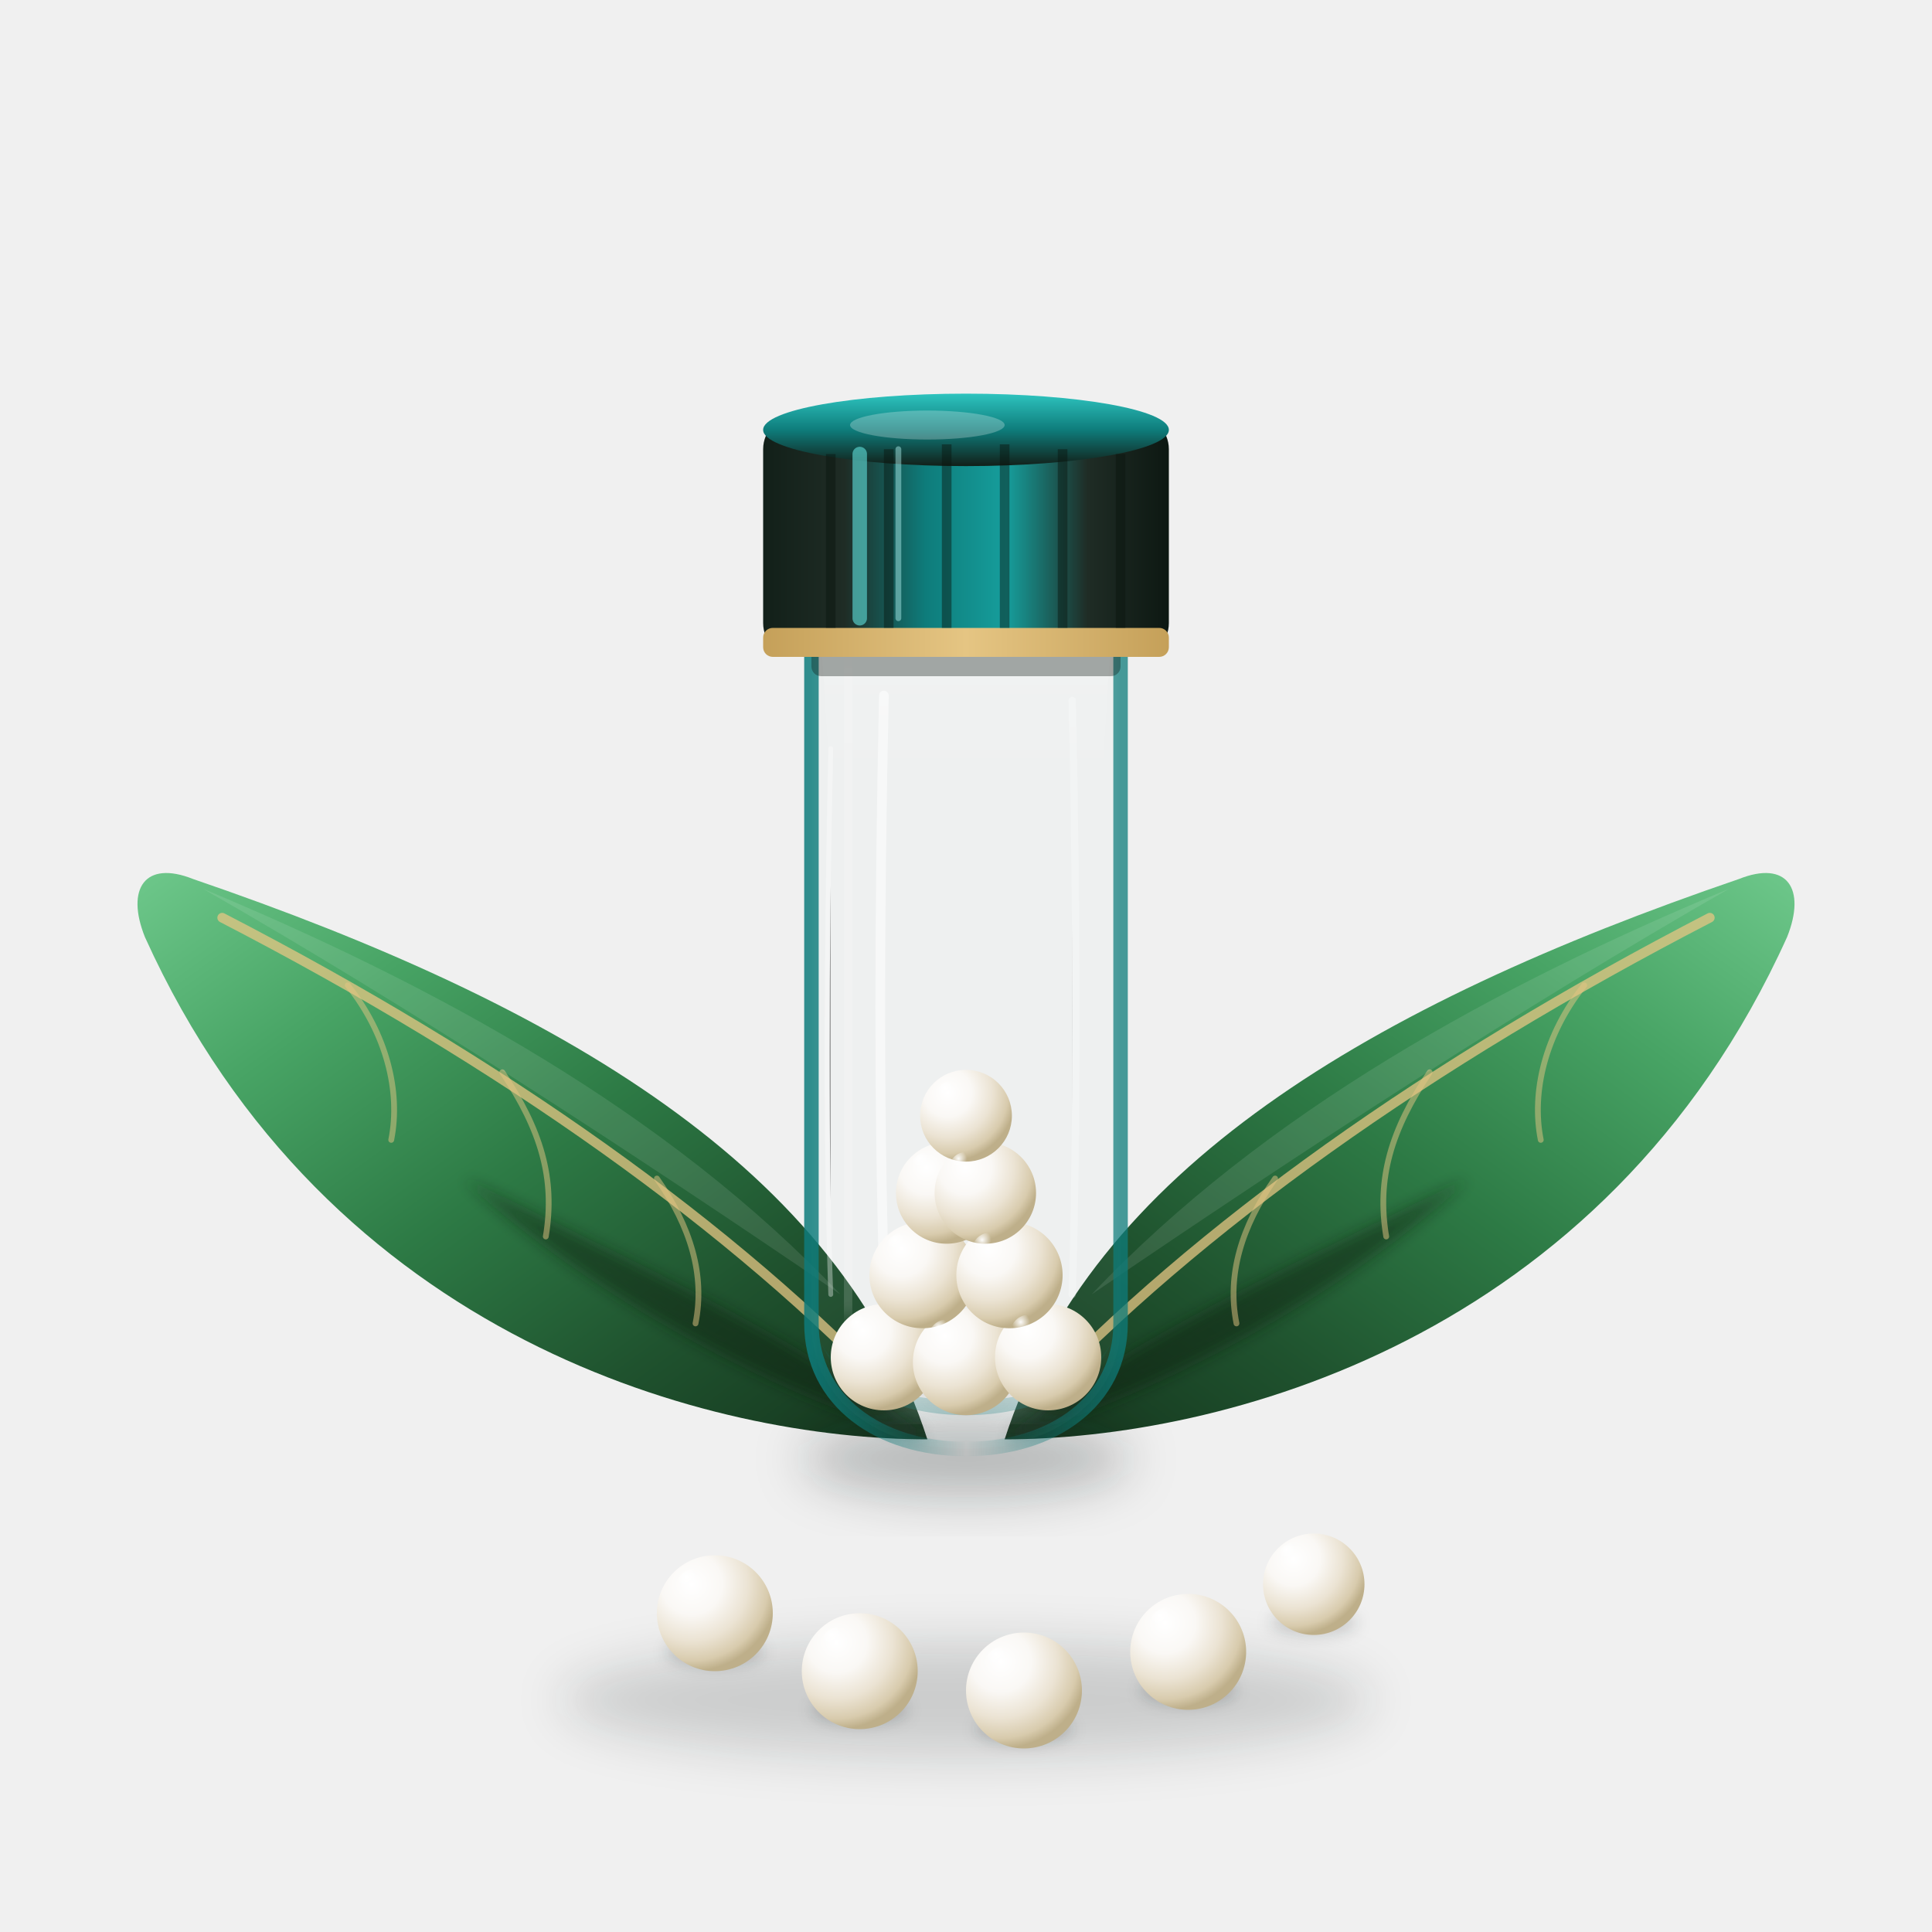
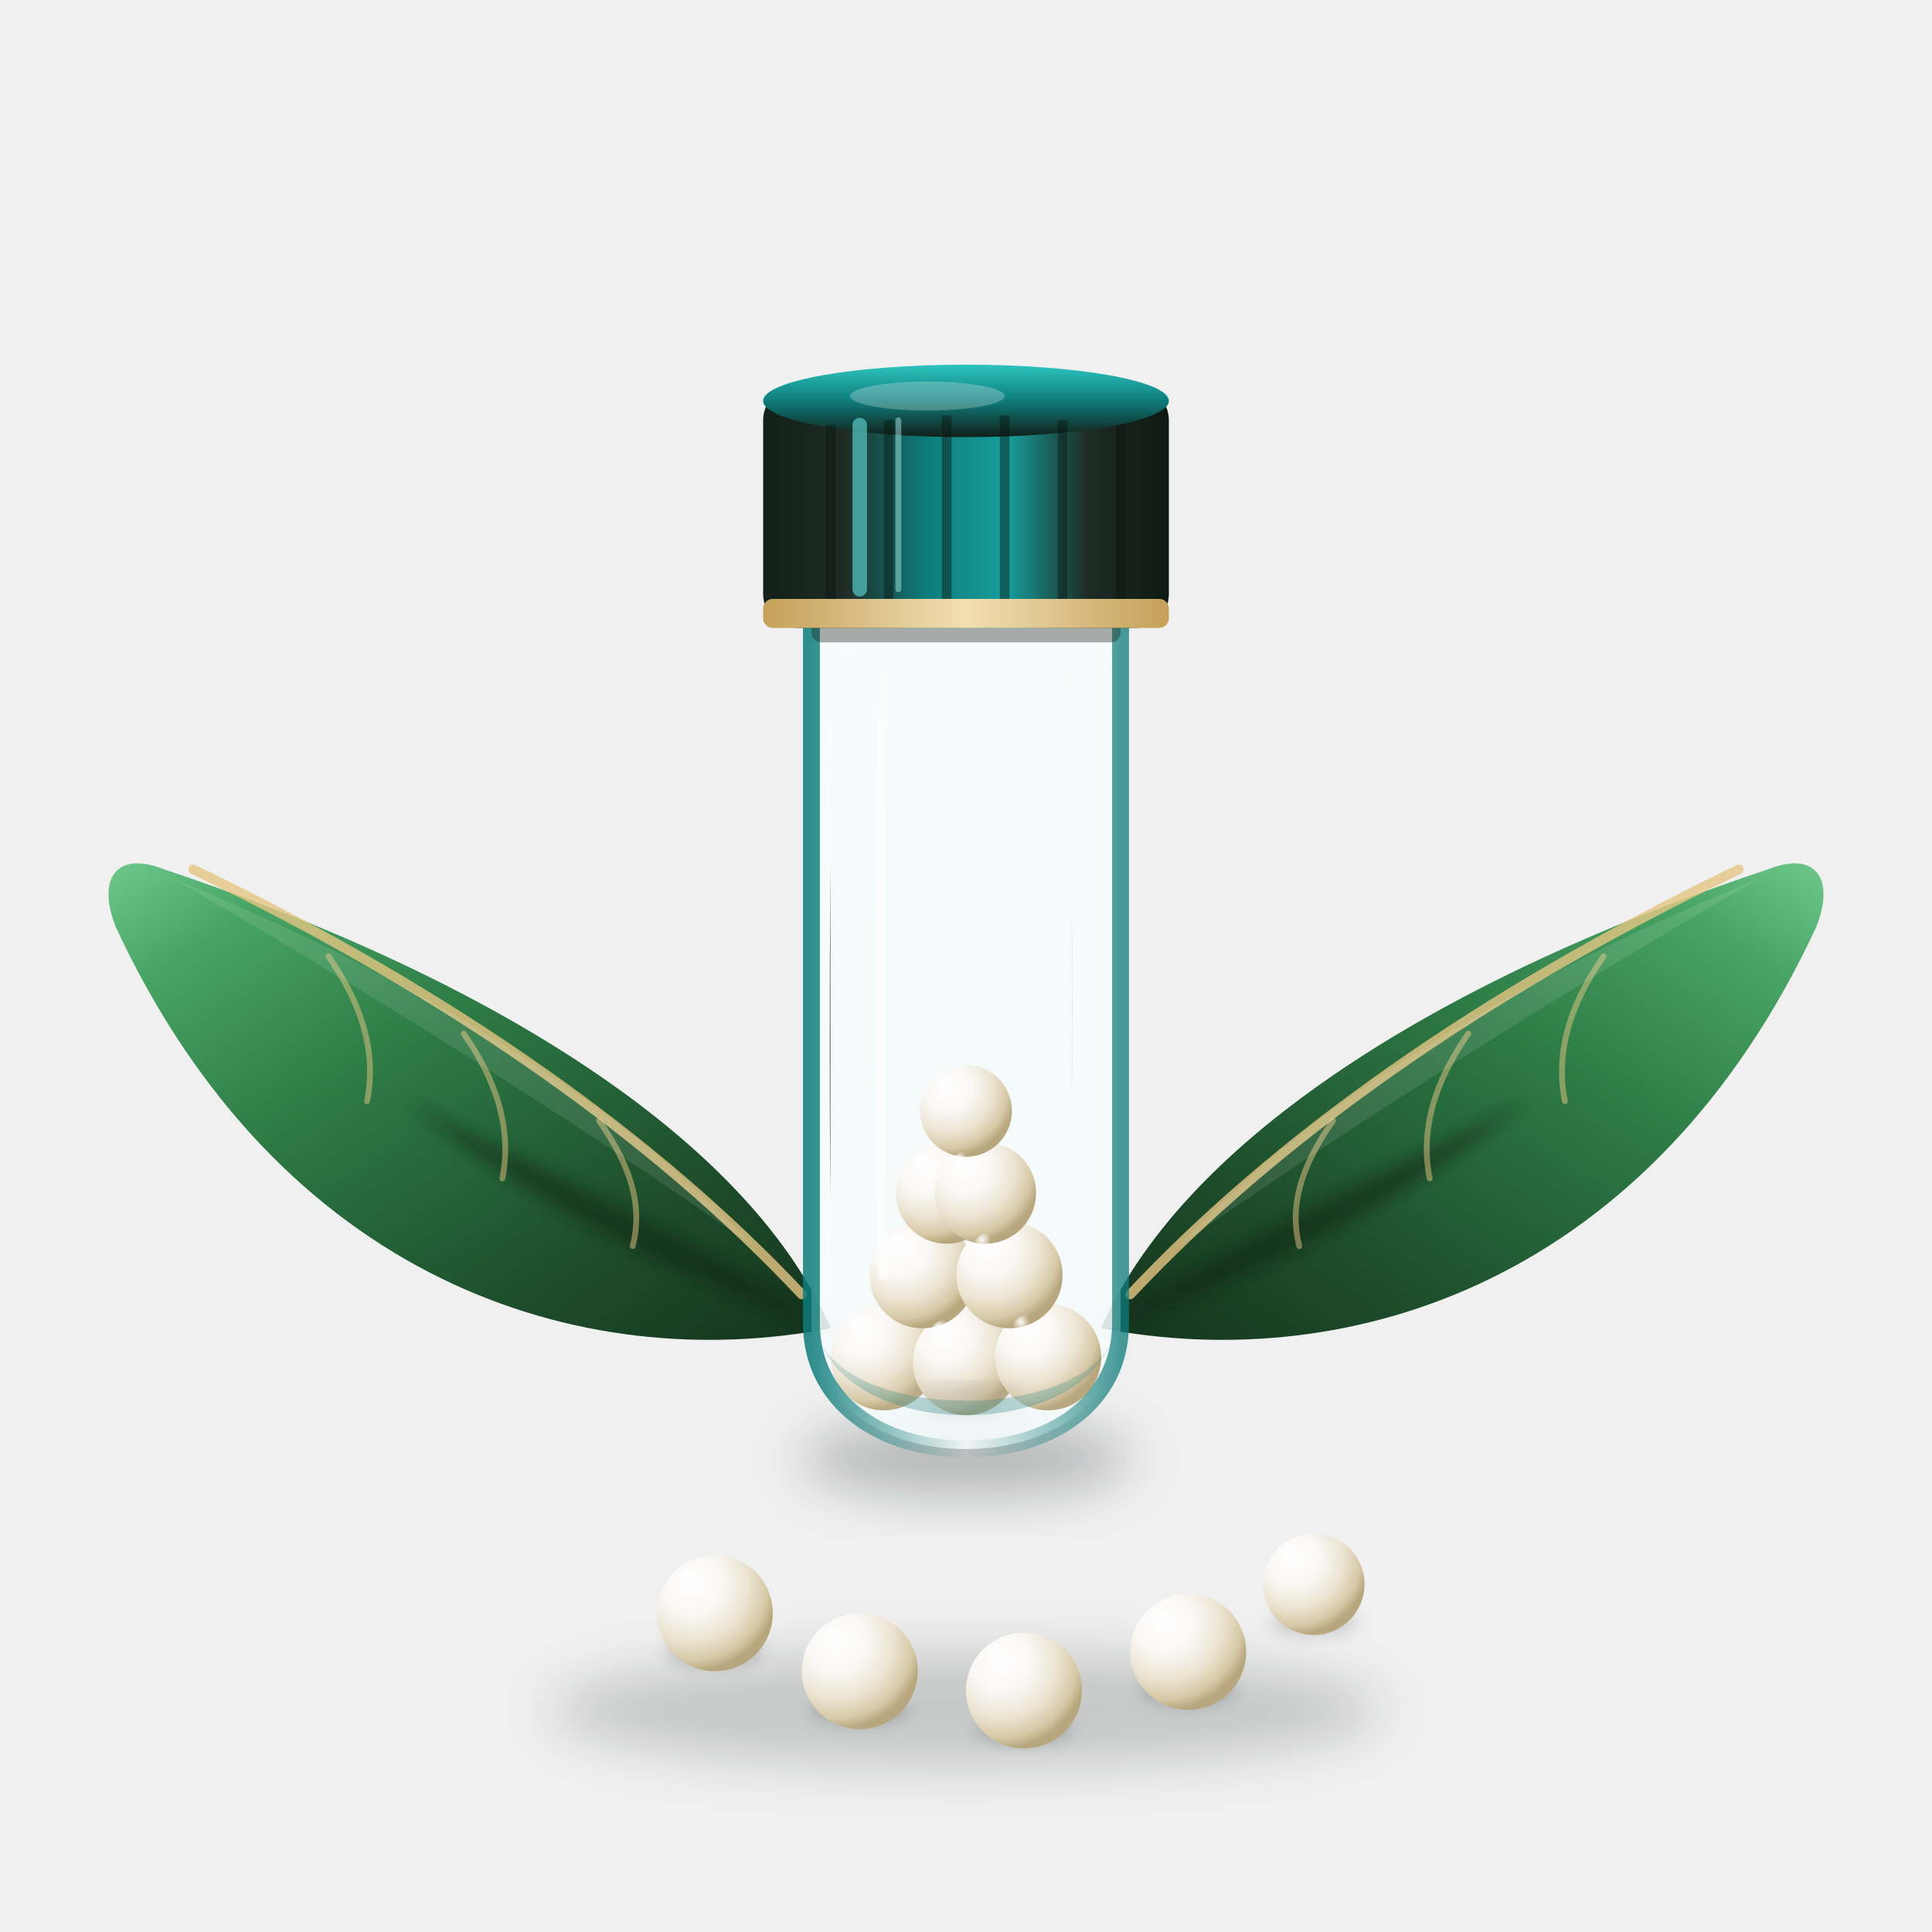
<svg xmlns="http://www.w3.org/2000/svg" viewBox="0 0 400 400">
  <defs>
    <linearGradient id="glassEdgeL" x1="0%" y1="0%" x2="100%" y2="0%">
      <stop offset="0%" stop-color="#0E7C7B" stop-opacity="0.85" />
      <stop offset="100%" stop-color="#0E7C7B" stop-opacity="0" />
    </linearGradient>
    <linearGradient id="glassEdgeR" x1="0%" y1="0%" x2="100%" y2="0%">
      <stop offset="0%" stop-color="#0E7C7B" stop-opacity="0" />
      <stop offset="100%" stop-color="#0E7C7B" stop-opacity="0.75" />
    </linearGradient>
    <linearGradient id="glassBottomCurve" x1="0%" y1="0%" x2="0%" y2="100%">
-       <stop offset="0%" stop-color="#0E7C7B" stop-opacity="0.08" />
-       <stop offset="100%" stop-color="#0E7C7B" stop-opacity="0.3" />
+       <stop offset="0%" stop-color="#0E7C7B" stop-opacity="0.1" />
+       <stop offset="100%" stop-color="#0E7C7B" stop-opacity="0.35" />
    </linearGradient>
    <linearGradient id="glassSheen" x1="0%" y1="0%" x2="0%" y2="100%">
-       <stop offset="0%" stop-color="#FFFFFF" stop-opacity="0.65" />
-       <stop offset="50%" stop-color="#FFFFFF" stop-opacity="0.18" />
+       <stop offset="0%" stop-color="#FFFFFF" stop-opacity="0.7" />
+       <stop offset="50%" stop-color="#FFFFFF" stop-opacity="0.2" />
      <stop offset="100%" stop-color="#FFFFFF" stop-opacity="0" />
    </linearGradient>
    <linearGradient id="capBody" x1="0%" y1="0%" x2="100%" y2="0%">
      <stop offset="0%" stop-color="#122019" />
      <stop offset="20%" stop-color="#1F2C25" />
      <stop offset="40%" stop-color="#0E7C7B" />
      <stop offset="60%" stop-color="#169E9C" />
      <stop offset="80%" stop-color="#1F2C25" />
      <stop offset="100%" stop-color="#0D1812" />
    </linearGradient>
    <linearGradient id="capTop" x1="0%" y1="0%" x2="0%" y2="100%">
      <stop offset="0%" stop-color="#2EC4BF" />
      <stop offset="50%" stop-color="#0E7C7B" />
      <stop offset="100%" stop-color="#122019" />
    </linearGradient>
    <linearGradient id="capRimGold" x1="0%" y1="0%" x2="100%" y2="0%">
      <stop offset="0%" stop-color="#C5A059" />
-       <stop offset="50%" stop-color="#E5C583" />
+       <stop offset="50%" stop-color="#F2DFB3" />
      <stop offset="100%" stop-color="#C5A059" />
    </linearGradient>
    <linearGradient id="leafL" x1="100%" y1="100%" x2="0%" y2="0%">
      <stop offset="0%" stop-color="#14331C" />
-       <stop offset="25%" stop-color="#1F522E" />
-       <stop offset="50%" stop-color="#2D7A45" />
-       <stop offset="75%" stop-color="#47A364" />
+       <stop offset="30%" stop-color="#1F522E" />
+       <stop offset="60%" stop-color="#2D7A45" />
+       <stop offset="85%" stop-color="#47A364" />
      <stop offset="100%" stop-color="#6EC88B" />
    </linearGradient>
    <linearGradient id="leafR" x1="0%" y1="100%" x2="100%" y2="0%">
      <stop offset="0%" stop-color="#14331C" />
-       <stop offset="25%" stop-color="#1F522E" />
-       <stop offset="50%" stop-color="#2D7A45" />
-       <stop offset="75%" stop-color="#47A364" />
+       <stop offset="30%" stop-color="#1F522E" />
+       <stop offset="60%" stop-color="#2D7A45" />
+       <stop offset="85%" stop-color="#47A364" />
      <stop offset="100%" stop-color="#6EC88B" />
    </linearGradient>
    <radialGradient id="pill" cx="30%" cy="25%" r="75%">
      <stop offset="0%" stop-color="#FFFFFF" />
      <stop offset="35%" stop-color="#FAF8F5" />
-       <stop offset="65%" stop-color="#EBE3D3" />
-       <stop offset="88%" stop-color="#D8CBAD" />
-       <stop offset="100%" stop-color="#BEAF8A" />
+       <stop offset="65%" stop-color="#ECE4D2" />
+       <stop offset="88%" stop-color="#D6C8A6" />
+       <stop offset="100%" stop-color="#B8A77E" />
    </radialGradient>
    <radialGradient id="pillShine" cx="28%" cy="20%" r="25%">
      <stop offset="0%" stop-color="#FFFFFF" stop-opacity="0.95" />
      <stop offset="100%" stop-color="#FFFFFF" stop-opacity="0" />
    </radialGradient>
    <filter id="softShadow" x="-50%" y="-50%" width="200%" height="200%">
      <feGaussianBlur stdDeviation="5" />
    </filter>
    <filter id="thinBlur" x="-50%" y="-50%" width="200%" height="200%">
      <feGaussianBlur stdDeviation="1.5" />
    </filter>
    <filter id="glow" x="-50%" y="-50%" width="200%" height="200%">
      <feGaussianBlur stdDeviation="3" />
    </filter>
  </defs>
-   <ellipse cx="200" cy="352" rx="84" ry="12" fill="#0D1812" opacity="0.16" filter="url(#softShadow)" />
-   <g>
-     <path d="M192,298 C148,298 68,278 30,194 C26,184 30,178 40,182 C116,208 174,242 192,298 Z" fill="url(#leafL)" />
-     <path d="M192,298 C164,290 124,270 96,244 C132,262 168,278 192,298 Z" fill="#0A1D10" opacity="0.45" filter="url(#thinBlur)" />
-     <path d="M186,290 C152,254 104,220 46,190" fill="none" stroke="#E5C583" stroke-width="2" stroke-linecap="round" opacity="0.75" />
-     <g stroke="#E5C583" stroke-width="1.2" stroke-linecap="round" opacity="0.5" fill="none">
-       <path d="M72,204 C80,214 83,226 81,236" />
-       <path d="M104,222 C112,234 115,244 113,256" />
-       <path d="M136,244 C143,254 146,264 144,274" />
+   <ellipse cx="200" cy="354" rx="86" ry="12" fill="#0D1812" opacity="0.18" filter="url(#softShadow)" />
+   <g id="leaf-background">
+     <g>
+       <path d="M172,275 C120,285 58,265 24,192 C20,182 24,176 34,180 C106,204 156,238 172,275 Z" fill="url(#leafL)" />
+       <path d="M172,275 C146,268 110,250 84,228 C116,244 148,258 172,275 Z" fill="#0A1D10" opacity="0.45" filter="url(#thinBlur)" />
+       <path d="M166,268 C136,236 94,206 40,180" fill="none" stroke="#E5C583" stroke-width="2" stroke-linecap="round" opacity="0.8" />
+       <g stroke="#E5C583" stroke-width="1.2" stroke-linecap="round" opacity="0.5" fill="none">
+         <path d="M68,198 C75,208 78,218 76,228" />
+         <path d="M96,214 C103,224 106,234 104,244" />
+         <path d="M124,232 C131,242 133,250 131,258" />
+       </g>
+       <path d="M36,182 C80,200 124,224 156,258 C116,230 74,204 36,182 Z" fill="#FFFFFF" opacity="0.1" />
    </g>
-     <path d="M42,184 C90,204 138,230 174,268 C130,238 84,208 42,184 Z" fill="#FFFFFF" opacity="0.1" />
+     <g>
+       <path d="M228,275 C280,285 342,265 376,192 C380,182 376,176 366,180 C294,204 244,238 228,275 Z" fill="url(#leafR)" />
+       <path d="M228,275 C254,268 290,250 316,228 C284,244 252,258 228,275 Z" fill="#0A1D10" opacity="0.45" filter="url(#thinBlur)" />
+       <path d="M234,268 C264,236 306,206 360,180" fill="none" stroke="#E5C583" stroke-width="2" stroke-linecap="round" opacity="0.8" />
+       <g stroke="#E5C583" stroke-width="1.2" stroke-linecap="round" opacity="0.5" fill="none">
+         <path d="M332,198 C325,208 322,218 324,228" />
+         <path d="M304,214 C297,224 294,234 296,244" />
+         <path d="M276,232 C269,242 267,250 269,258" />
+       </g>
+       <path d="M364,182 C320,200 276,224 244,258 C284,230 326,204 364,182 Z" fill="#FFFFFF" opacity="0.1" />
+     </g>
  </g>
-   <g>
-     <path d="M208,298 C252,298 332,278 370,194 C374,184 370,178 360,182 C284,208 226,242 208,298 Z" fill="url(#leafR)" />
-     <path d="M208,298 C236,290 276,270 304,244 C268,262 232,278 208,298 Z" fill="#0A1D10" opacity="0.45" filter="url(#thinBlur)" />
-     <path d="M214,290 C248,254 296,220 354,190" fill="none" stroke="#E5C583" stroke-width="2" stroke-linecap="round" opacity="0.75" />
-     <g stroke="#E5C583" stroke-width="1.2" stroke-linecap="round" opacity="0.5" fill="none">
-       <path d="M328,204 C320,214 317,226 319,236" />
-       <path d="M296,222 C288,234 285,244 287,256" />
-       <path d="M264,244 C257,254 254,264 256,274" />
-     </g>
-     <path d="M358,184 C310,204 262,230 226,268 C270,238 316,208 358,184 Z" fill="#FFFFFF" opacity="0.1" />
-   </g>
-   <g>
+   <g id="vial-and-globules-foreground">
    <ellipse cx="200" cy="302" rx="34" ry="8" fill="#0D1812" opacity="0.25" filter="url(#softShadow)" />
-     <path d="M168,132 L232,132 L232,274 C232,290 218,300 200,300 C182,300 168,290 168,274 Z" fill="#B8E8E4" fill-opacity="0.05" />
-     <path d="M168,132 L168,274 C168,290 182,300 200,300" fill="none" stroke="url(#glassEdgeL)" stroke-width="3" />
-     <path d="M232,132 L232,274 C232,290 218,300 200,300" fill="none" stroke="url(#glassEdgeR)" stroke-width="3" />
-     <line x1="168" y1="132" x2="232" y2="132" stroke="#0E7C7B" stroke-width="2.5" stroke-opacity="0.6" />
-     <path d="M170,278 C178,294 222,294 230,278 C222,298 178,298 170,278 Z" fill="url(#glassBottomCurve)" />
-     <path d="M176,140 C175,185 175,230 176,270" stroke="#FFFFFF" stroke-width="5" stroke-linecap="round" opacity="0.75" filter="url(#thinBlur)" />
-     <path d="M183,144 C182,190 182,230 183,264" stroke="#FFFFFF" stroke-width="2" stroke-linecap="round" opacity="0.55" />
-     <path d="M172,155 C171,200 171,240 172,268" stroke="#FFFFFF" stroke-width="1" stroke-linecap="round" opacity="0.35" />
-     <path d="M222,145 C223,190 223,235 222,268" stroke="#FFFFFF" stroke-width="1.5" stroke-linecap="round" opacity="0.25" />
-     <path d="M170,132 L230,132 L228,165 C215,170 185,170 172,165 Z" fill="url(#glassSheen)" opacity="0.25" />
-     <path d="M185,288 C192,294 208,294 215,288" stroke="#FFFFFF" stroke-width="2.5" stroke-linecap="round" opacity="0.3" filter="url(#glow)" />
-     <g id="vial-globules">
+     <path d="M168,125 L232,125 L232,274 C232,290 218,300 200,300 C182,300 168,290 168,274 Z" fill="#FFFFFF" fill-opacity="0.85" />
+     <path d="M168,125 L232,125 L232,274 C232,290 218,300 200,300 C182,300 168,290 168,274 Z" fill="#B8E8E4" fill-opacity="0.12" />
+     <g id="vial-globules-stacked">
      <circle cx="183" cy="281" r="11" fill="url(#pill)" />
      <circle cx="200" cy="282" r="11" fill="url(#pill)" />
      <circle cx="217" cy="281" r="11" fill="url(#pill)" />
      <circle cx="191" cy="264" r="11" fill="url(#pill)" />
      <circle cx="209" cy="264" r="11" fill="url(#pill)" />
      <circle cx="196" cy="247" r="10.5" fill="url(#pill)" />
      <circle cx="204" cy="247" r="10.5" fill="url(#pill)" />
-       <circle cx="200" cy="231" r="9.5" fill="url(#pill)" />
+       <circle cx="200" cy="230" r="9.5" fill="url(#pill)" />
      <circle cx="179" cy="276" r="3.8" fill="url(#pillShine)" />
      <circle cx="196" cy="277" r="3.8" fill="url(#pillShine)" />
      <circle cx="213" cy="276" r="3.8" fill="url(#pillShine)" />
      <circle cx="187" cy="259" r="3.8" fill="url(#pillShine)" />
      <circle cx="205" cy="259" r="3.8" fill="url(#pillShine)" />
      <circle cx="192" cy="242" r="3.5" fill="url(#pillShine)" />
      <circle cx="200" cy="242" r="3.5" fill="url(#pillShine)" />
-       <circle cx="197" cy="227" r="3.2" fill="url(#pillShine)" />
+       <circle cx="197" cy="226" r="3.2" fill="url(#pillShine)" />
    </g>
-     <rect x="168" y="132" width="64" height="8" rx="2" fill="#0D1812" opacity="0.35" />
-     <g>
-       <rect x="158" y="86" width="84" height="50" rx="7" fill="url(#capBody)" />
-       <ellipse cx="200" cy="89" rx="42" ry="7.5" fill="url(#capTop)" />
-       <rect x="158" y="130" width="84" height="6" rx="2" fill="url(#capRimGold)" />
+     <path d="M168,125 L168,274 C168,290 182,300 200,300" fill="none" stroke="url(#glassEdgeL)" stroke-width="3.5" />
+     <path d="M232,125 L232,274 C232,290 218,300 200,300" fill="none" stroke="url(#glassEdgeR)" stroke-width="3.5" />
+     <line x1="168" y1="125" x2="232" y2="125" stroke="#0E7C7B" stroke-width="2.5" stroke-opacity="0.6" />
+     <path d="M170,278 C178,294 222,294 230,278 C222,298 178,298 170,278 Z" fill="url(#glassBottomCurve)" />
+     <path d="M176,135 C175,180 175,230 176,270" stroke="#FFFFFF" stroke-width="5" stroke-linecap="round" opacity="0.8" filter="url(#thinBlur)" />
+     <path d="M183,140 C182,185 182,230 183,264" stroke="#FFFFFF" stroke-width="2" stroke-linecap="round" opacity="0.6" />
+     <path d="M172,150 C171,195 171,240 172,268" stroke="#FFFFFF" stroke-width="1" stroke-linecap="round" opacity="0.4" />
+     <path d="M222,140 C223,185 223,235 222,268" stroke="#FFFFFF" stroke-width="1.5" stroke-linecap="round" opacity="0.3" />
+     <path d="M170,125 L230,125 L228,160 C215,165 185,165 172,160 Z" fill="url(#glassSheen)" opacity="0.3" />
+     <path d="M185,288 C192,294 208,294 215,288" stroke="#FFFFFF" stroke-width="2.5" stroke-linecap="round" opacity="0.35" filter="url(#glow)" />
+     <rect x="168" y="125" width="64" height="8" rx="2" fill="#0D1812" opacity="0.35" />
+     <g id="vial-cap">
+       <rect x="158" y="80" width="84" height="50" rx="7" fill="url(#capBody)" />
+       <ellipse cx="200" cy="83" rx="42" ry="7.5" fill="url(#capTop)" />
+       <rect x="158" y="124" width="84" height="6" rx="2" fill="url(#capRimGold)" />
      <g stroke="#08140E" stroke-width="2" opacity="0.45">
-         <line x1="172" y1="94" x2="172" y2="130" />
-         <line x1="184" y1="93" x2="184" y2="130" />
-         <line x1="196" y1="92" x2="196" y2="130" />
-         <line x1="208" y1="92" x2="208" y2="130" />
-         <line x1="220" y1="93" x2="220" y2="130" />
-         <line x1="232" y1="94" x2="232" y2="130" />
+         <line x1="172" y1="88" x2="172" y2="124" />
+         <line x1="184" y1="87" x2="184" y2="124" />
+         <line x1="196" y1="86" x2="196" y2="124" />
+         <line x1="208" y1="86" x2="208" y2="124" />
+         <line x1="220" y1="87" x2="220" y2="124" />
+         <line x1="232" y1="88" x2="232" y2="124" />
      </g>
-       <path d="M178,94 C178,106 178,118 178,128" stroke="#5AD4CF" stroke-width="3" stroke-linecap="round" opacity="0.65" />
-       <path d="M186,93 C186,105 186,117 186,128" stroke="#B4F5F1" stroke-width="1.2" stroke-linecap="round" opacity="0.45" />
-       <ellipse cx="192" cy="88" rx="16" ry="3" fill="#FFFFFF" opacity="0.25" />
+       <path d="M178,88 C178,100 178,112 178,122" stroke="#5AD4CF" stroke-width="3" stroke-linecap="round" opacity="0.65" />
+       <path d="M186,87 C186,99 186,111 186,122" stroke="#B4F5F1" stroke-width="1.2" stroke-linecap="round" opacity="0.45" />
+       <ellipse cx="192" cy="82" rx="16" ry="3" fill="#FFFFFF" opacity="0.25" />
    </g>
  </g>
  <g id="scattered-globules">
    <ellipse cx="148" cy="342" rx="10" ry="3" fill="#0D1812" opacity="0.2" filter="url(#thinBlur)" />
    <ellipse cx="178" cy="354" rx="10" ry="3" fill="#0D1812" opacity="0.2" filter="url(#thinBlur)" />
    <ellipse cx="212" cy="358" rx="10" ry="3" fill="#0D1812" opacity="0.2" filter="url(#thinBlur)" />
    <ellipse cx="246" cy="350" rx="10" ry="3" fill="#0D1812" opacity="0.2" filter="url(#thinBlur)" />
    <ellipse cx="272" cy="336" rx="9" ry="2.5" fill="#0D1812" opacity="0.18" filter="url(#thinBlur)" />
    <circle cx="148" cy="334" r="12" fill="url(#pill)" />
    <circle cx="178" cy="346" r="12" fill="url(#pill)" />
    <circle cx="212" cy="350" r="12" fill="url(#pill)" />
    <circle cx="246" cy="342" r="12" fill="url(#pill)" />
    <circle cx="272" cy="328" r="10.5" fill="url(#pill)" />
    <circle cx="144" cy="329" r="4.2" fill="url(#pillShine)" />
    <circle cx="174" cy="341" r="4.2" fill="url(#pillShine)" />
    <circle cx="208" cy="345" r="4.2" fill="url(#pillShine)" />
    <circle cx="242" cy="337" r="4.2" fill="url(#pillShine)" />
    <circle cx="268" cy="323" r="3.6" fill="url(#pillShine)" />
  </g>
</svg>
